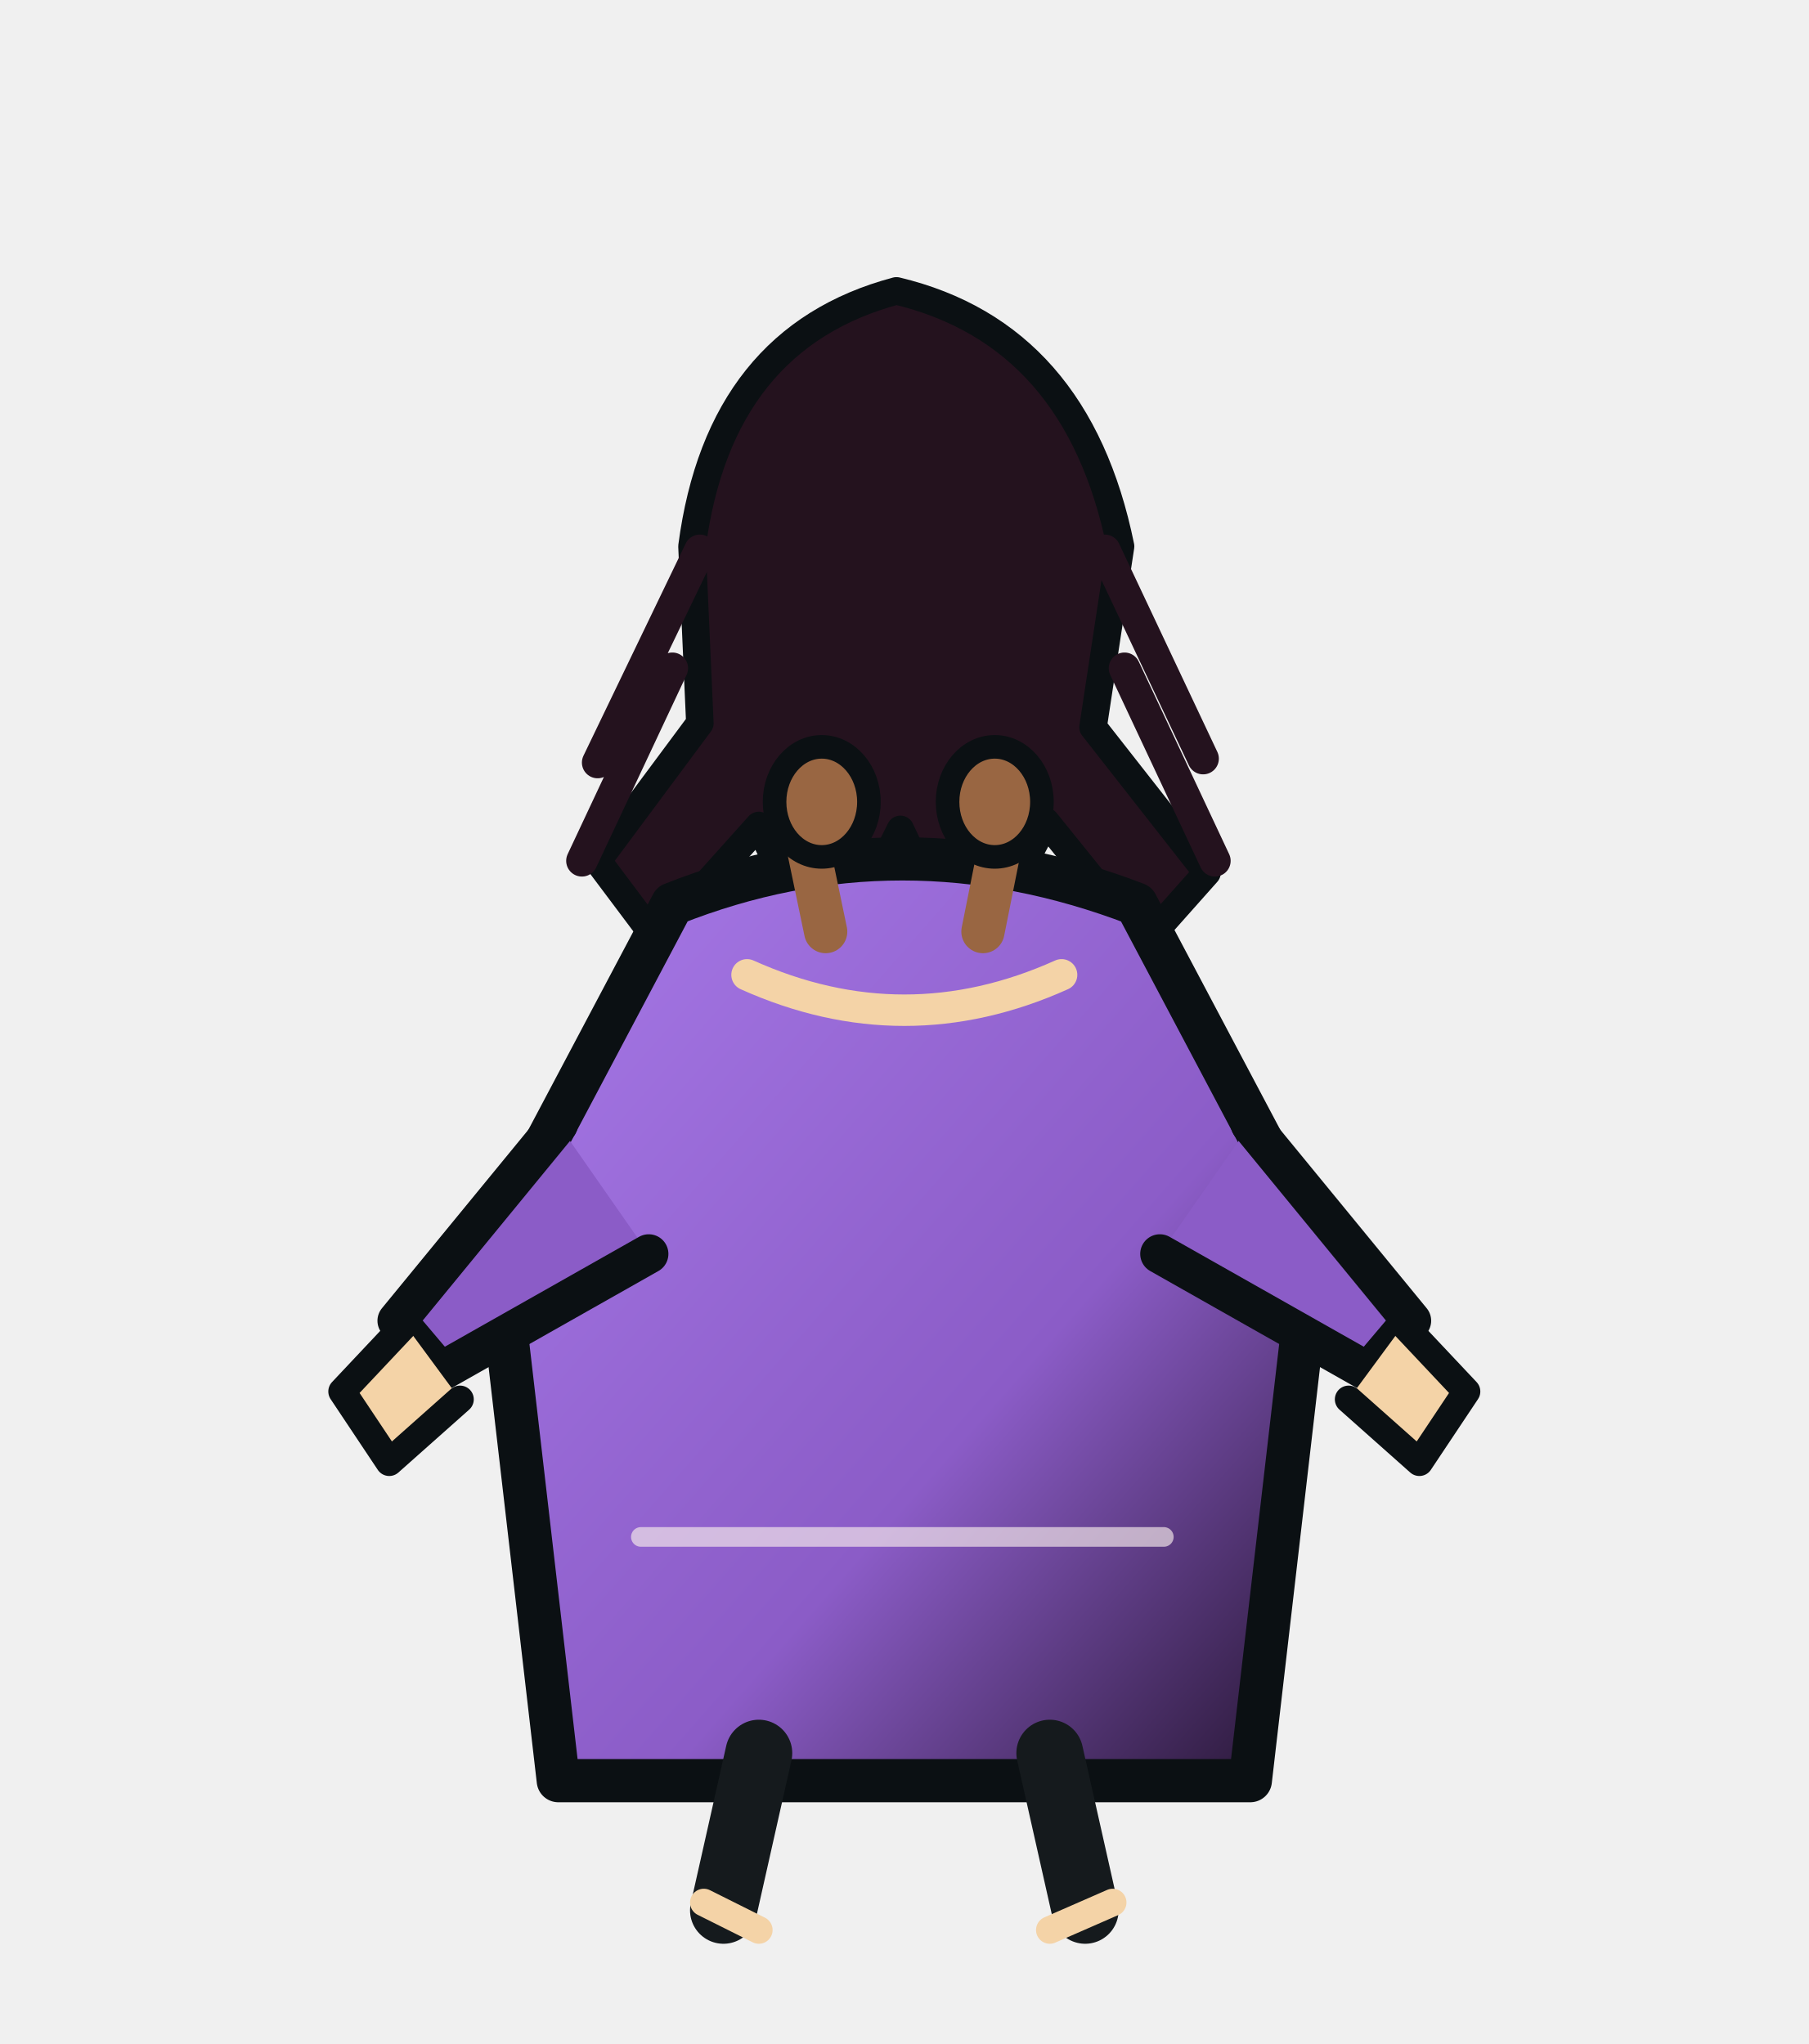
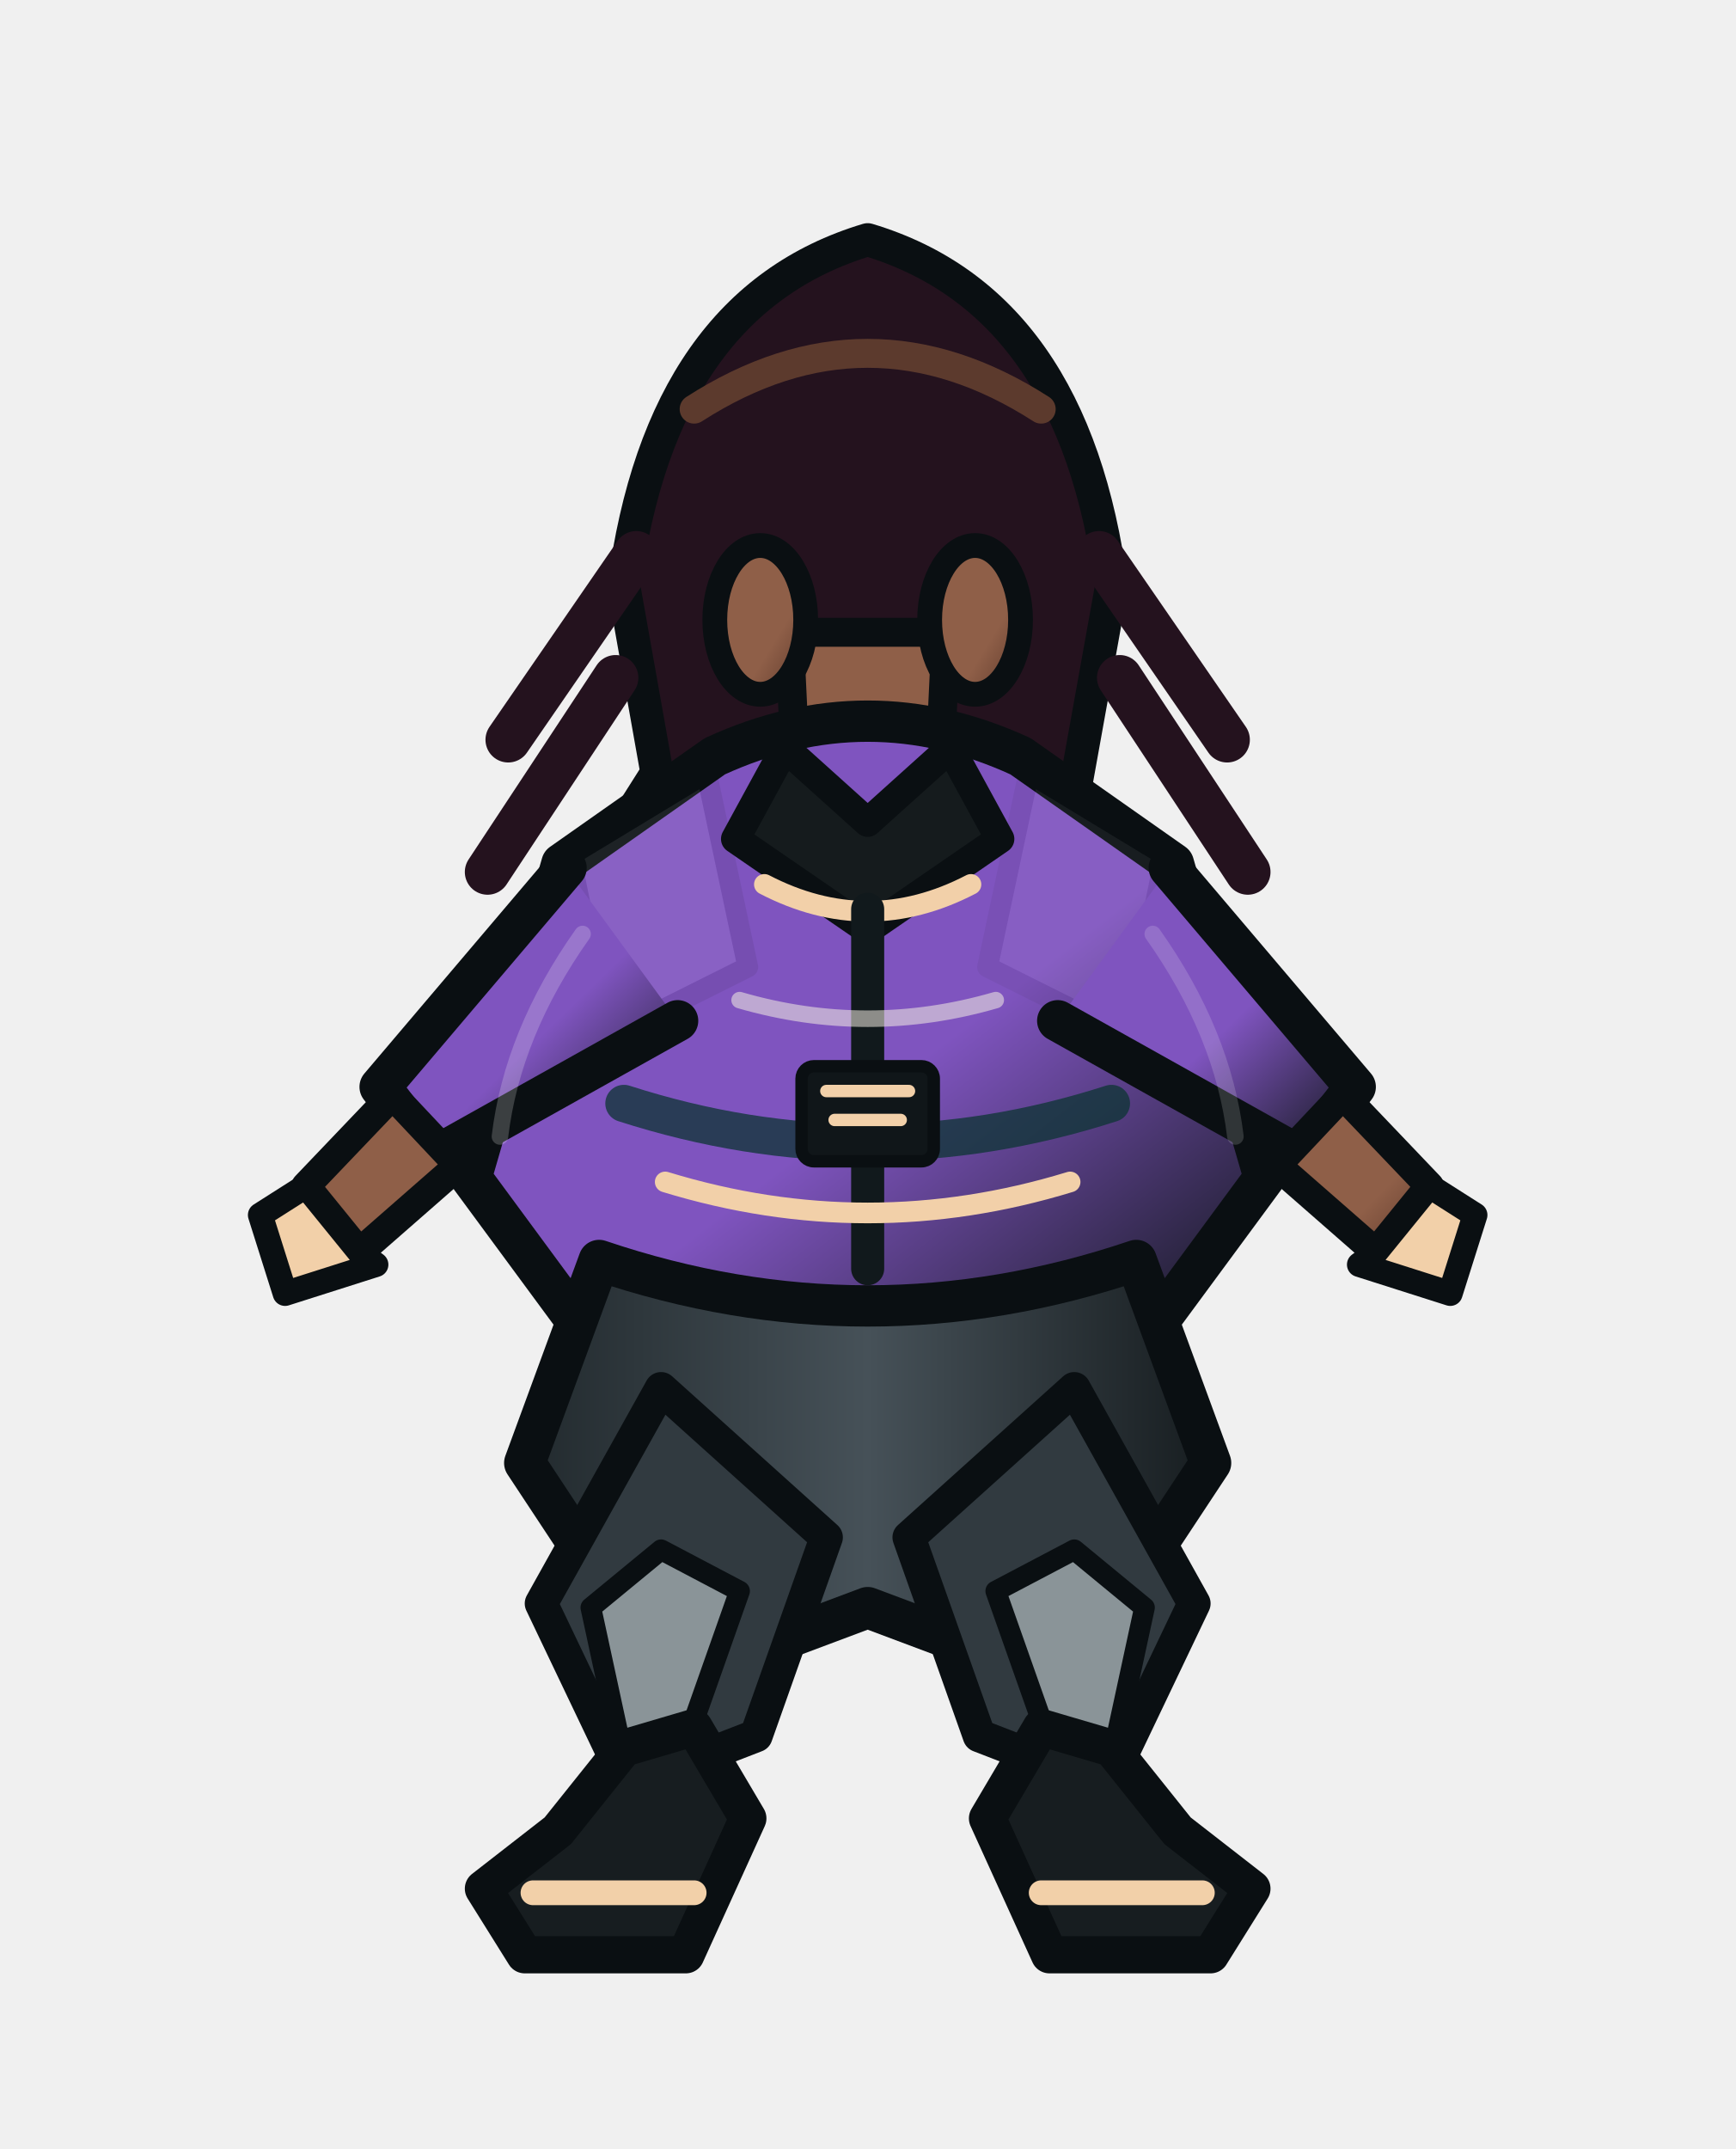
- <svg xmlns="http://www.w3.org/2000/svg" width="460" height="520" viewBox="0 0 460 520">
+ <svg xmlns="http://www.w3.org/2000/svg" width="420" height="520" viewBox="0 0 420 520">
  <defs>
    <linearGradient id="j" x1="0" y1="0" x2="1" y2="1">
-       <stop stop-color="#a779e8" />
-       <stop offset=".6" stop-color="#8b5cc7" />
-       <stop offset="1" stop-color="#24142f" />
+       <stop stop-color="#7f54bf" />
+       <stop offset=".56" stop-color="#7f54bf" />
+       <stop offset="1" stop-color="#101619" />
+     </linearGradient>
+     <linearGradient id="pants" x1="0" y1="0" x2="1" y2="0">
+       <stop stop-color="#222a2e" />
+       <stop offset=".5" stop-color="#465158" />
+       <stop offset="1" stop-color="#171d20" />
+     </linearGradient>
+     <linearGradient id="skin" x1="0" y1="0" x2="1" y2="1">
+       <stop stop-color="#8f5f48" />
+       <stop offset=".65" stop-color="#8f5f48" />
+       <stop offset="1" stop-color="#5e392b" />
    </linearGradient>
  </defs>
-   <g stroke="#0b1013" stroke-linecap="round" stroke-linejoin="round">
-     <path d="M176 139Q183 86 228 74Q274 85 285 139L278 185L307 222L291 240L266 209L246 247L229 211L211 247L193 210L167 239L152 219L178 184Z" fill="#24121e" stroke-width="7" />
-     <path d="M178 140L152 194M281 140L306 193M171 170L148 219M286 170L309 219" fill="none" stroke="#24121e" stroke-width="8" />
-     <path d="M171 230Q229 207 289 230L334 315L318 453H142L126 315Z" fill="url(#j)" stroke-width="11" />
-     <path d="M142 286L101 336L112 349L165 319M318 286L359 336L348 349L295 319" fill="#8b5cc7" stroke-width="10" />
-     <path d="M103 337L87 354L99 372L117 356M357 337L373 354L361 372L343 356" fill="#f4d3a7" stroke-width="7" />
-     <path d="M190 248Q230 266 270 248" fill="none" stroke="#f4d3a7" stroke-width="8" />
-     <path d="M163 391H296" stroke="#f7eceb" stroke-width="5" opacity=".65" />
-     <path d="M193 446L184 486M267 446L276 486" stroke="#151a1d" stroke-width="17" />
-     <path d="M179 484L193 491M267 491L283 484" stroke="#f4d3a7" stroke-width="7" />
-     <path d="M205 213L210 237M255 212L250 237" stroke="#996642" stroke-width="11" />
-     <ellipse cx="209" cy="204" rx="12" ry="14" fill="#996642" stroke-width="6" />
-     <ellipse cx="253" cy="204" rx="12" ry="14" fill="#996642" stroke-width="6" />
+   <g stroke="#0a0f12" stroke-linecap="round" stroke-linejoin="round">
+     <path d="M151 142Q160 73 210 58Q260 73 269 142L260 192L280 224L264 241L244 209L227 247L210 211L191 247L176 209L154 236L140 217L159 187Z" fill="#24121e" stroke-width="8" />
+     <path d="M154 134L123 179M266 134L297 179M149 164L118 211M271 164L302 211" fill="none" stroke="#24121e" stroke-width="11" />
+     <path d="M168 99Q210 72 252 99" fill="none" stroke="#5c3a2d" stroke-width="7" />
+     <path d="M191 153L193 195Q210 209 227 195L229 153Z" fill="url(#skin)" stroke-width="7" />
+     <ellipse cx="184" cy="150" rx="11" ry="18" fill="url(#skin)" stroke-width="6" />
+     <ellipse cx="236" cy="150" rx="11" ry="18" fill="url(#skin)" stroke-width="6" />
+     <path d="M173 183Q210 166 247 183L284 209L306 285L278 323L142 323L114 285L136 209Z" fill="url(#j)" stroke-width="10" />
+     <path d="M138 207L171 187L181 234L147 251Z" fill="#ffffff" opacity=".08" stroke-width="5" />
+     <path d="M282 207L249 187L239 234L273 251Z" fill="#ffffff" opacity=".06" stroke-width="5" />
+     <path d="M190 181L210 199L230 181L242 203L210 225L178 203Z" fill="#151b1d" stroke-width="7" />
+     <path d="M185 214Q210 227 235 214" fill="none" stroke="#f2d0a9" stroke-width="5" />
+     <path d="M137 210L92 263L105 280L164 247" fill="url(#j)" stroke-width="10" />
+     <path d="M283 210L328 263L315 280L256 247" fill="url(#j)" stroke-width="10" />
+     <path d="M95 265L74 287L87 303L111 282Z" fill="url(#skin)" stroke-width="7" />
+     <path d="M325 265L346 287L333 303L309 282Z" fill="url(#skin)" stroke-width="7" />
+     <path d="M74 287L63 294L69 313L91 306L87 303Z" fill="#f2d0a9" stroke-width="6" />
+     <path d="M346 287L357 294L351 313L329 306L333 303Z" fill="#f2d0a9" stroke-width="6" />
+     <path d="M210 220V307" stroke="#11191c" stroke-width="8" />
+     <path d="M151 267Q210 286 269 267" fill="none" stroke="#0c3433" stroke-width="9" opacity=".75" />
+     <path d="M161 286Q210 301 259 286" fill="none" stroke="#f2d0a9" stroke-width="5" />
+     <path d="M179 242Q210 251 241 242" fill="none" stroke="#f2ede1" stroke-width="4" opacity=".55" />
+     <rect x="194" y="258" width="32" height="23" rx="3" fill="#101619" stroke-width="3" />
+     <path d="M200 264H220M202 271H218" stroke="#f2d0a9" stroke-width="3" />
+     <path d="M145 305Q210 327 275 305L293 354L258 407L210 389L162 407L127 354Z" fill="url(#pants)" stroke-width="10" />
+     <path d="M160 336L131 388L152 432L183 420L200 372Z" fill="#313a40" stroke-width="8" />
+     <path d="M260 336L289 388L268 432L237 420L220 372Z" fill="#313a40" stroke-width="8" />
+     <path d="M143 389L160 375L179 385L167 419L151 426Z" fill="#8a9498" stroke-width="5" />
+     <path d="M277 389L260 375L241 385L253 419L269 426Z" fill="#8a9498" stroke-width="5" />
+     <path d="M151 423L168 418L181 440L166 473L127 473L117 457L135 443Z" fill="#171d20" stroke-width="9" />
+     <path d="M269 423L252 418L239 440L254 473L293 473L303 457L285 443Z" fill="#171d20" stroke-width="9" />
+     <path d="M129 458H168M252 458H291" stroke="#f2d0a9" stroke-width="6" />
+     <path d="M141 226Q124 250 121 275" fill="none" stroke="#ffffff" stroke-width="4" opacity=".2" />
+     <path d="M279 226Q296 250 299 275" fill="none" stroke="#ffffff" stroke-width="4" opacity=".16" />
  </g>
</svg>
